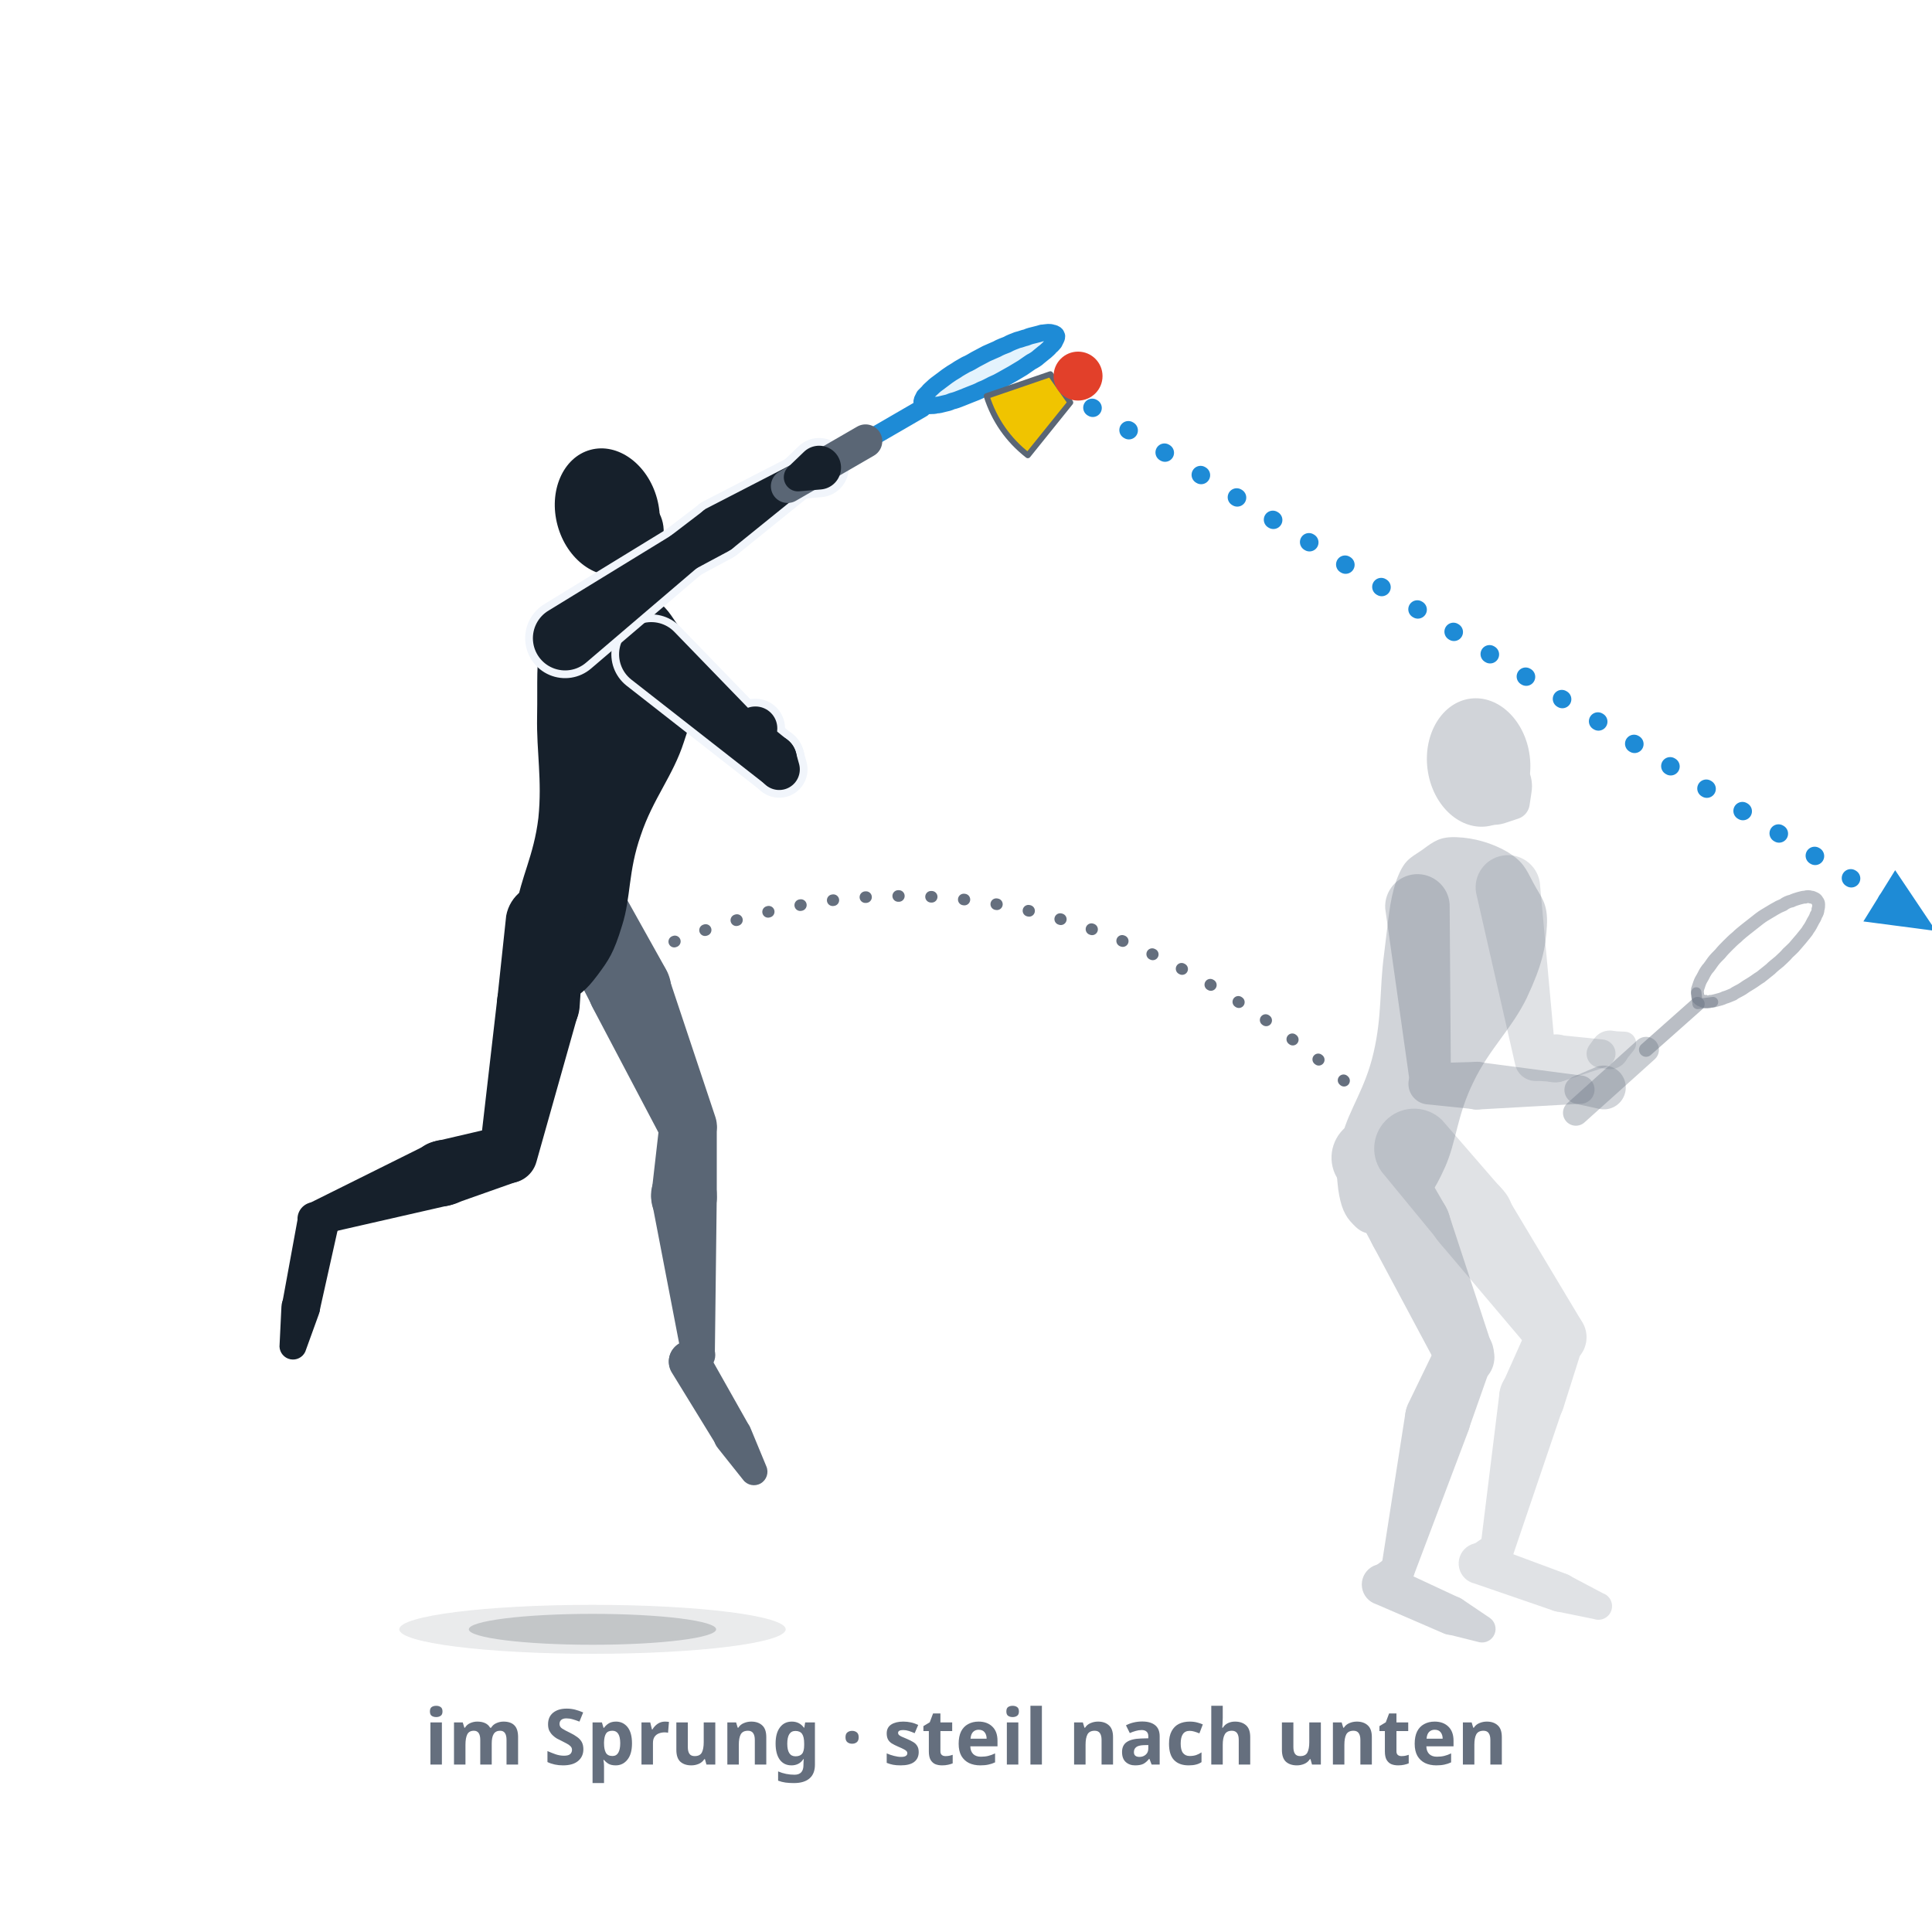
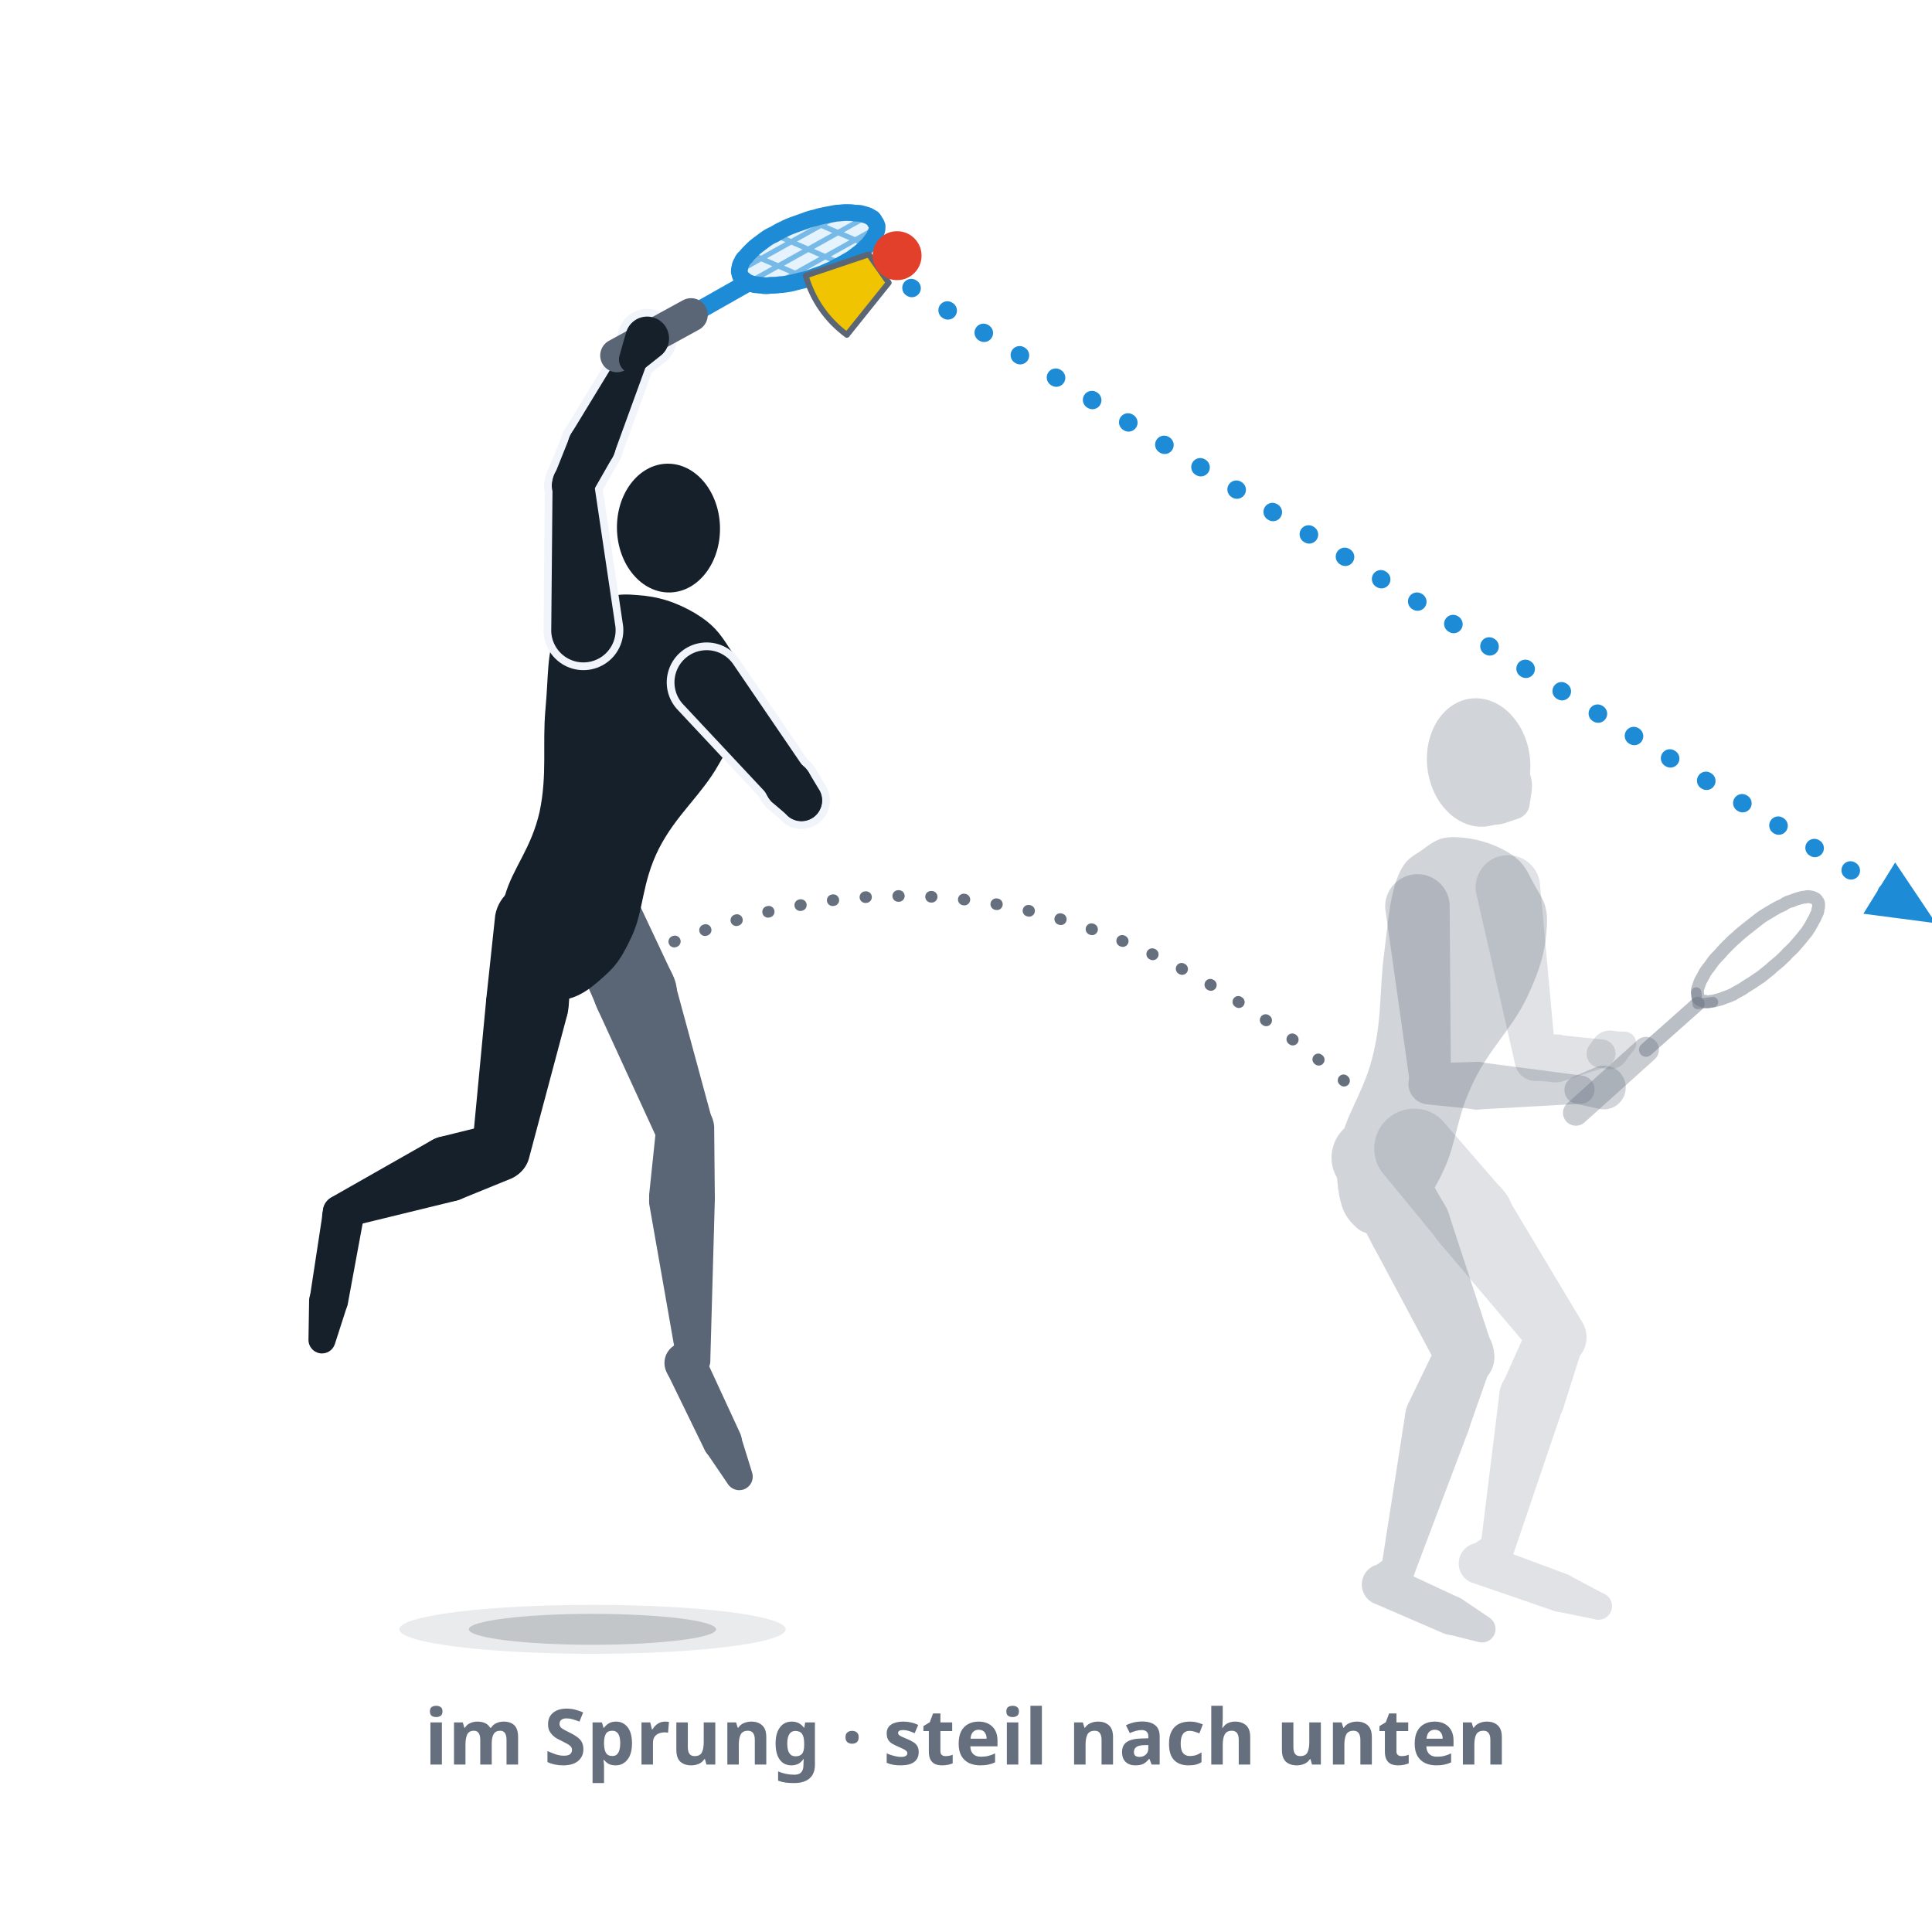
<svg xmlns="http://www.w3.org/2000/svg" viewBox="0 0 300 300" role="img" data-quelle="figuren" aria-label="Der Sprung-Smash: der Spieler trifft im höchsten Punkt des Sprungs, die Beine in Schrittstellung, und schlägt den Speeder steil nach vorn unten. Blass daneben die weiche Landung auf beiden Ballen, schlagbereit.">
  <style>
    .s-k{fill:var(--tinte,#16202b)}
    .s-f{fill:var(--tinte-2,#5a6675)}
    .s-gk{fill:var(--tinte-3,#656f7e);opacity:.3}
    .s-gf{fill:var(--tinte-3,#656f7e);opacity:.2}
    .s-x{fill:var(--flaeche-2,#f1f5fb);stroke:var(--flaeche-2,#f1f5fb);stroke-width:2.4;stroke-linejoin:round}
    .s-rf{fill:var(--primaer,#38a4f1);opacity:.14}
+     .s-rs{fill:none;stroke:var(--primaer-dunkel,#1e8bd6);stroke-width:.8;opacity:.55}
    .s-rr{fill:none;stroke:var(--primaer-dunkel,#1e8bd6);stroke-width:2.6;stroke-linejoin:round}
    .s-rh{fill:none;stroke:var(--primaer-dunkel,#1e8bd6);stroke-width:2.1;stroke-linecap:round;stroke-linejoin:round}
    .s-rsch{fill:none;stroke:var(--primaer-dunkel,#1e8bd6);stroke-width:2.8;stroke-linecap:round}
    .s-rg{fill:none;stroke:var(--tinte-2,#5a6675);stroke-width:5.2;stroke-linecap:round}
    .s-gr{fill:none;stroke:var(--tinte-3,#656f7e);stroke-width:2;opacity:.45}
    .s-gh{fill:none;stroke:var(--tinte-3,#656f7e);stroke-width:1.6;opacity:.45;stroke-linecap:round;stroke-linejoin:round}
    .s-gsch{fill:none;stroke:var(--tinte-3,#656f7e);stroke-width:2.2;opacity:.45;stroke-linecap:round}
    .s-gg{fill:none;stroke:var(--tinte-3,#656f7e);stroke-width:4;opacity:.35;stroke-linecap:round}
    .s-korb{fill:var(--speeder-korb,#f0c400);stroke:var(--tinte-2,#5a6675);stroke-width:.9;stroke-linejoin:round}
    .s-kappe{fill:var(--speeder-kappe,#e2402a)}
    .s-sch{fill:var(--schatten-boden,#16202b2e)}
    .s-schw{fill:var(--schatten-boden,#16202b2e);opacity:.5}
    .s-bahn{fill:none;stroke:var(--primaer-dunkel,#1e8bd6);stroke-width:2.8;stroke-dasharray:.1 6.5;stroke-linecap:round}
    .s-blick{fill:none;stroke:var(--tinte-3,#656f7e);stroke-width:1.8;stroke-dasharray:.1 5;stroke-linecap:round}
    .s-mk{fill:var(--primaer-dunkel,#1e8bd6)}
    .st{fill:var(--tinte-3,#656f7e);font:600 12px/1 system-ui,sans-serif;text-anchor:middle}
  </style>
  <defs>
    <marker id="p020" viewBox="0 0 10 10" markerWidth="4.4" markerHeight="4.4" refX="5" refY="5" orient="auto">
      <path d="M1,1.2 L9.4,5 L1,8.8 Z" class="s-mk" />
    </marker>
  </defs>
  <ellipse class="s-schw" cx="92" cy="253" rx="30" ry="3.8" />
  <ellipse class="s-sch" cx="92" cy="253" rx="19.2" ry="2.4" />
  <g class="s-gf">
    <path d="M214.5,181.9L223.3,192.6A6.4,6.4 0 1 0 233,184.4L223.9,173.9A6.2,6.2 0 0 0 214.5,181.9Z" />
    <path d="M223.3,192.7L238.2,210.3A4.5,4.5 0 0 0 245.5,205L233.7,185.3A6.4,6.4 0 1 0 223.3,192.7Z" />
    <path d="M237.5,205.5L233.2,215.1A5.1,5.1 0 1 0 242.7,218.8L245.9,208.7A4.5,4.5 0 0 0 237.5,205.5Z" />
    <path d="M232.8,216.6L229.9,240.1A2.6,2.6 0 0 0 235,241.3L242.6,218.9A5.1,5.1 0 1 0 232.8,216.6Z" />
    <path d="M231,238.3L228.1,240.3A3.2,3.2 0 1 0 232.6,244.8L234.6,241.9A2.6,2.6 0 0 0 231,238.3Z" />
    <path d="M229,245.9L241.2,250.1A3,3 0 0 0 243.2,244.4L231.1,239.9A3.2,3.2 0 1 0 229,245.9Z" />
    <path d="M241.6,250.2L247.5,251.4A2.1,2.1 0 0 0 248.9,247.4L243.6,244.6A3,3 0 1 0 241.6,250.2Z" />
  </g>
  <g class="s-gf">
    <path d="M229.2,138.6L235.3,165.4A3.2,3.2 0 0 0 241.6,164.4L239.1,137A5,5 0 1 0 229.2,138.6Z" />
    <path d="M238.3,167.8L241.3,168A3.7,3.7 0 1 0 240.5,160.8L237.6,161.6A3.2,3.2 0 0 0 238.3,167.8Z" />
    <path d="M242.6,167.9L249.3,165.7A2.2,2.2 0 0 0 248.8,161.4L241.9,160.7A3.7,3.7 0 1 0 242.6,167.9Z" />
  </g>
  <g class="s-gf">
    <path d="M248.3,165.8L249.6,166A3,3 0 1 0 247.6,161.2L246.8,162.3A2.2,2.2 0 0 0 248.3,165.8Z" />
    <path d="M252.3,164.8L253.6,163.2A1.8,1.8 0 0 0 252.3,160.2L250.2,160.1A2.9,2.9 0 1 0 252.3,164.8Z" />
  </g>
  <g class="s-gk">
    <path d="M234.1,132.3C236.5,133.8 236.9,134.8 238.1,137.1C239.3,139.4 240.4,140.2 240.2,143.8C240,147.3 239.4,150 237.1,154.9C234.8,159.7 231.3,162.8 228.8,168C226.2,173.3 226.2,177.1 224.4,181.2C222.6,185.2 221.7,186.1 219.7,188.2C217.7,190.2 216.3,191 214.4,191.4C212.5,191.8 211.4,191.5 210.1,190.1C208.8,188.8 208.2,187.4 207.8,184.7C207.5,181.9 207.3,180.7 208.4,176.4C209.5,172.2 212,169.1 213.3,163.4C214.6,157.8 214.2,153.6 214.9,148.3C215.6,142.9 215.7,140.1 216.8,136.8C218,133.5 218.9,133.3 220.8,132C222.7,130.6 223.6,129.9 226.2,130C228.9,130.1 231.7,130.9 234.1,132.3Z" />
    <path d="M207.3,182.3L213.3,193.6A6.4,6.4 0 1 0 224.5,187.4L218.1,176.3A6.2,6.2 0 0 0 207.3,182.3Z" />
    <path d="M213.3,193.6L223.4,212.5A4.5,4.5 0 0 0 231.7,209L225,188.6A6.4,6.4 0 1 0 213.3,193.6Z" />
    <path d="M223.3,208.4L218.6,218.1A5.1,5.1 0 1 0 228,222.1L231.6,211.9A4.5,4.5 0 0 0 223.3,208.4Z" />
    <path d="M218.2,219.6L214.5,243.3A2.6,2.6 0 0 0 219.5,244.7L228,222.2A5.1,5.1 0 1 0 218.2,219.6Z" />
    <path d="M215.5,241.7L213,243.6A3.2,3.2 0 1 0 217.7,247.8L219.3,245.1A2.6,2.6 0 0 0 215.5,241.7Z" />
    <path d="M213.7,249.1L224.1,253.6A3,3 0 0 0 226.6,248.1L216.3,243.3A3.2,3.2 0 1 0 213.7,249.1Z" />
    <path d="M224.5,253.7L229.7,255A2.1,2.1 0 0 0 231.3,251.2L227,248.3A3,3 0 1 0 224.5,253.7Z" />
  </g>
  <g class="s-gk">
    <ellipse cx="229.6" cy="118.4" rx="8" ry="10" transform="rotate(-7.2 229.6 118.4)" />
    <path d="M234,127.7L235.8,127.1A2.6,2.6 0 0 0 237.5,125.1L237.8,123.1A6,6 0 1 0 234,127.7Z" />
  </g>
  <g class="s-gk">
    <path d="M215.1,141.1L219,168.7A3.2,3.2 0 0 0 225.3,168.2L225.1,140.4A5,5 0 1 0 215.1,141.1Z" />
    <path d="M221.8,171.5L228.6,172.2A3.7,3.7 0 1 0 228.9,164.9L222,165.1A3.2,3.2 0 0 0 221.8,171.5Z" />
    <path d="M229.2,172.3L245.3,171.4A2.2,2.2 0 0 0 245.5,167L229.5,164.9A3.7,3.7 0 1 0 229.2,172.3Z" />
  </g>
  <path class="s-gh" d="M266,155.6L263.6,155.9L263.4,154.1" />
  <path class="s-gsch" d="M255.6,163L263.6,155.9" />
  <path class="s-gr" d="M281.8,139.5C281.6,139.4 281.4,139.3 281.2,139.3C280.9,139.2 280.6,139.2 280.3,139.3C280,139.3 279.7,139.4 279.3,139.5C279,139.6 278.6,139.7 278.2,139.9C277.7,140 277.3,140.2 276.9,140.5C276.4,140.7 276,140.9 275.5,141.2C275,141.5 274.5,141.8 274,142.1C273.5,142.4 273,142.8 272.5,143.2C272.1,143.5 271.6,143.9 271.1,144.3C270.6,144.7 270.1,145.1 269.7,145.5C269.2,145.9 268.7,146.4 268.3,146.8C267.9,147.2 267.5,147.6 267.1,148.1C266.7,148.5 266.3,148.9 266,149.3C265.7,149.7 265.4,150.2 265.1,150.5C264.8,150.9 264.6,151.3 264.4,151.7C264.2,152 264,152.4 263.9,152.7C263.8,153 263.7,153.3 263.6,153.6C263.6,153.9 263.5,154.2 263.6,154.4C263.6,154.6 263.6,154.8 263.7,155C263.8,155.1 264,155.3 264.1,155.3C264.3,155.4 264.5,155.5 264.8,155.5C265,155.6 265.3,155.6 265.6,155.5C265.9,155.5 266.2,155.4 266.6,155.3C267,155.2 267.4,155.1 267.8,154.9C268.2,154.8 268.6,154.6 269.1,154.4C269.5,154.1 270,153.9 270.5,153.6C270.9,153.3 271.4,153 271.9,152.7C272.4,152.4 272.9,152 273.4,151.7C273.9,151.3 274.4,150.9 274.9,150.5C275.3,150.1 275.8,149.7 276.3,149.3C276.7,148.9 277.2,148.5 277.6,148C278,147.6 278.5,147.2 278.8,146.8C279.2,146.3 279.6,145.9 279.9,145.5C280.2,145.1 280.6,144.7 280.8,144.3C281.1,143.9 281.3,143.5 281.5,143.1C281.7,142.8 281.9,142.4 282,142.1C282.2,141.8 282.3,141.5 282.3,141.2C282.4,140.9 282.4,140.7 282.4,140.4C282.4,140.2 282.3,140 282.2,139.9C282.1,139.7 282,139.6 281.8,139.5Z" />
  <path class="s-gg" d="M244.7,172.8L255.6,163" />
  <g class="s-gk">
    <path d="M244.7,171.4L248.4,172.2A3.4,3.4 0 1 0 247.8,165.7L244.3,167.2A2.2,2.2 0 0 0 244.7,171.4Z" />
  </g>
  <path class="s-blick" d="M100,148.2 Q 158,122.2 212,170.7" />
  <g class="s-f">
-     <path d="M85.8,144.3L92.1,156.5A6.4,6.4 0 1 0 103.4,150.5L96.7,138.5A6.2,6.2 0 0 0 85.8,144.3Z" />
-     <path d="M92.1,156.6L102.9,177.1A4.5,4.5 0 0 0 111.1,173.5L103.8,151.6A6.4,6.4 0 1 0 92.1,156.6Z" />
-     <path d="M102.4,174.5L101.2,185A5.1,5.1 0 1 0 111.3,185.5L111.3,175A4.5,4.5 0 0 0 102.4,174.5Z" />
-     <path d="M101.2,186.5L105.9,210.9A2.6,2.6 0 0 0 111,210.4L111.3,185.6A5.1,5.1 0 1 0 101.2,186.5Z" />
-     <path d="M107.8,207.9L106.2,208.3A3.2,3.2 0 1 0 109.7,213.2L110.6,211.9A2.6,2.6 0 0 0 107.8,207.9Z" />
-     <path d="M104.3,213.1L111.3,224.5A3,3 0 0 0 116.4,221.5L109.8,209.8A3.2,3.2 0 1 0 104.3,213.1Z" />
-     <path d="M111.5,224.9L115.4,229.8A2.1,2.1 0 0 0 119,227.7L116.6,221.9A3,3 0 1 0 111.5,224.9Z" />
+     <path d="M87.3,144.1L92.7,156.4A6.4,6.4 0 1 0 104.3,151.1L98.6,139A6.2,6.2 0 0 0 87.3,144.1Z" />
+     <path d="M92.7,156.5L102.3,177.4A4.5,4.5 0 0 0 110.7,174.3L104.7,152.2A6.4,6.4 0 1 0 92.7,156.5Z" />
+     <path d="M101.9,175L100.8,185.5A5.1,5.1 0 1 0 111,186L110.9,175.5A4.5,4.5 0 0 0 101.9,175Z" />
+     <path d="M100.8,186.9L105.1,211.4A2.6,2.6 0 0 0 110.3,211.1L111,186.2A5.1,5.1 0 1 0 100.8,186.9Z" />
+     <path d="M107,208.5L105.6,208.9A3.2,3.2 0 1 0 109.4,213.4L110,212.2A2.6,2.6 0 0 0 107,208.5Z" />
+     <path d="M103.7,213.4L109.4,225.1A3,3 0 0 0 114.9,222.5L109.4,210.6A3.2,3.2 0 1 0 103.7,213.4Z" />
+     <path d="M109.6,225.4L113,230.4A2.1,2.1 0 0 0 116.8,228.7L115,222.9A3,3 0 1 0 109.6,225.4Z" />
  </g>
  <g class="s-k">
-     <path d="M100.6,92.6C103.2,93.8 103.7,94.8 105.2,97C106.7,99.2 107.8,99.8 108.1,103.5C108.3,107.1 108,110 106.2,115.2C104.5,120.5 101.4,124 99.5,129.7C97.5,135.4 98,139.3 96.6,143.7C95.3,148 94.5,149.1 92.8,151.4C91,153.8 89.8,154.8 87.9,155.4C86,156 84.9,155.8 83.4,154.6C82,153.4 81.2,152.1 80.6,149.3C79.9,146.6 79.6,145.3 80.2,140.8C80.8,136.4 82.9,132.9 83.6,127C84.2,121.1 83.3,116.8 83.4,111.3C83.5,105.8 83.2,102.9 84,99.4C84.8,95.9 85.6,95.6 87.4,93.9C89.1,92.3 89.9,91.5 92.6,91.2C95.2,90.9 98.1,91.4 100.6,92.6Z" />
-     <path d="M78.6,142.2L77.2,155.3A6.4,6.4 0 1 0 90,156.4L90.9,143.3A6.2,6.2 0 0 0 78.6,142.2Z" />
-     <path d="M77.2,155.2L74.5,178.6A4.5,4.5 0 0 0 83.3,180.4L89.7,157.7A6.4,6.4 0 1 0 77.2,155.2Z" />
-     <path d="M78,174.8L67.7,177.2A5.1,5.1 0 1 0 70.6,186.9L80.5,183.4A4.5,4.5 0 0 0 78,174.8Z" />
-     <path d="M66.6,177.6L47.7,187A2.6,2.6 0 0 0 49.4,191.8L70,187.1A5.1,5.1 0 1 0 66.6,177.6Z" />
-     <path d="M46.2,189.1L46.2,189.7A3.2,3.2 0 1 0 49.8,186.8L49.2,186.7A2.6,2.6 0 0 0 46.2,189.1Z" />
-     <path d="M46.2,189.4L43.8,202.5A3,3 0 0 0 49.6,203.7L52.5,190.7A3.2,3.2 0 1 0 46.2,189.4Z" />
-     <path d="M43.7,202.9L43.4,209.1A2.1,2.1 0 0 0 47.4,209.9L49.5,204.1A3,3 0 1 0 43.7,202.9Z" />
+     <path d="M107.9,95.2C110.7,96.9 111.7,98.2 113.3,100.7C115,103.2 116.4,104.1 116,107.7C115.7,111.3 114.4,113.9 111.6,118.7C108.9,123.5 105,126.5 102.3,131.8C99.6,137.2 100,141.3 98.1,145.4C96.2,149.5 95.2,150.4 92.9,152.4C90.6,154.4 89,155.1 86.7,155.4C84.4,155.6 83,155.2 81.3,153.7C79.6,152.1 78.7,150.6 78.2,147.7C77.6,144.8 77.3,143.5 78.4,139.1C79.6,134.8 82.5,131.8 83.8,126C85,120.2 84.2,115.7 84.7,110.1C85.2,104.6 84.9,101.5 86.3,98.3C87.7,95 89.1,94.9 91.6,93.8C94.2,92.6 95.7,92.1 98.9,92.4C102.2,92.6 105,93.5 107.9,95.2Z" />
+     <path d="M76.9,142.1L75.5,155.2A6.4,6.4 0 1 0 88.3,156.3L89.2,143.2A6.2,6.2 0 0 0 76.9,142.1Z" />
+     <path d="M75.5,155.2L73.3,178.4A4.5,4.5 0 0 0 82.1,180L88.1,157.5A6.4,6.4 0 1 0 75.5,155.2Z" />
+     <path d="M76.6,174.5L68.1,176.6A5.1,5.1 0 1 0 71.3,186.3L79.4,183A4.5,4.5 0 0 0 76.6,174.5Z" />
+     <path d="M66.8,177.2L51.5,185.9A2.6,2.6 0 0 0 53.4,190.7L70.6,186.5A5.1,5.1 0 1 0 66.8,177.2Z" />
+     <path d="M50.2,187.6L50.1,188.2A3.2,3.2 0 1 0 53.9,185.8L53.3,185.7A2.6,2.6 0 0 0 50.2,187.6Z" />
+     <path d="M50.1,188.4L48.1,201.5A3,3 0 0 0 54,202.5L56.4,189.5A3.2,3.2 0 1 0 50.1,188.4Z" />
+     <path d="M48,201.8L47.9,208A2.1,2.1 0 0 0 52,208.7L53.9,202.8A3,3 0 1 0 48,201.8Z" />
  </g>
  <g class="s-k">
-     <ellipse cx="94.3" cy="79.5" rx="8" ry="10" transform="rotate(-15.2 94.3 79.5)" />
-     <path d="M101.1,86.9L102,86.1A2.6,2.6 0 0 0 102.8,84.5L103,83.3A6,6 0 1 0 101.1,86.9Z" />
+     <ellipse cx="103.8" cy="82" rx="8" ry="10" transform="rotate(-1.4 103.8 82)" />
+     <path d="M99,84.7a6,6 0 1 0 12,0a6,6 0 1 0 -12,0Z" />
  </g>
  <g class="s-x">
-     <path d="M98,105.5L119.1,122A3.2,3.2 0 0 0 123.3,117.3L104.7,98.1A5,5 0 1 0 98,105.5Z" />
-     <path d="M124.1,118.7L123.6,116.9A3.7,3.7 0 1 0 117.5,120.5L118.8,121.8A3.2,3.2 0 0 0 124.1,118.7Z" />
-     <path d="M122.4,115L119.2,112.4A2.2,2.2 0 0 0 115.7,114.5L116.4,118.5A3.7,3.7 0 1 0 122.4,115Z" />
-     <path d="M113.9,113.1a3.4,3.4 0 1 0 6.8,0a3.4,3.4 0 1 0 -6.8,0Z" />
+     <path d="M106.2,109.5L122.3,126.7A3.2,3.2 0 0 0 127.2,122.7L113.9,103.2A5,5 0 1 0 106.2,109.5Z" />
+     <path d="M127.3,122.8L125.5,119.8A3.7,3.7 0 1 0 119.8,124.5L122.5,126.8A3.2,3.2 0 0 0 127.3,122.8Z" />
+     <path d="M124.7,118.9L118.5,113.6A2.2,2.2 0 0 0 115.1,116.4L119.1,123.5A3.7,3.7 0 1 0 124.7,118.9Z" />
+     <path d="M119.2,115.2L119.1,113.5A3.4,3.4 0 1 0 114.9,117L116.5,117.4A2.2,2.2 0 0 0 119.2,115.2Z" />
  </g>
  <g class="s-k">
-     <path d="M98,105.5L119.1,122A3.2,3.2 0 0 0 123.3,117.3L104.7,98.1A5,5 0 1 0 98,105.5Z" />
-     <path d="M124.1,118.7L123.6,116.9A3.7,3.7 0 1 0 117.5,120.5L118.8,121.8A3.2,3.2 0 0 0 124.1,118.7Z" />
-     <path d="M122.4,115L119.2,112.4A2.2,2.2 0 0 0 115.7,114.5L116.4,118.5A3.7,3.7 0 1 0 122.4,115Z" />
+     <path d="M106.2,109.5L122.3,126.7A3.2,3.2 0 0 0 127.2,122.7L113.9,103.2A5,5 0 1 0 106.2,109.5Z" />
+     <path d="M127.3,122.8L125.5,119.8A3.7,3.7 0 1 0 119.8,124.5L122.5,126.8A3.2,3.2 0 0 0 127.3,122.8Z" />
+     <path d="M124.7,118.9L118.5,113.6A2.2,2.2 0 0 0 115.1,116.4L119.1,123.5A3.7,3.7 0 1 0 124.7,118.9Z" />
  </g>
  <g class="s-k">
-     <path d="M113.9,113.1a3.4,3.4 0 1 0 6.8,0a3.4,3.4 0 1 0 -6.8,0Z" />
+     <path d="M119.2,115.2L119.1,113.5A3.4,3.4 0 1 0 114.9,117L116.5,117.4A2.2,2.2 0 0 0 119.2,115.2Z" />
  </g>
  <g class="s-x">
-     <path d="M91,102.9L108.1,88.3A3.2,3.2 0 0 0 104.3,83.1L85.2,94.8A5,5 0 1 0 91,102.9Z" />
-     <path d="M107.5,88.6L113.1,85.6A3.7,3.7 0 1 0 109.1,79.4L104,83.3A3.2,3.2 0 0 0 107.5,88.6Z" />
-     <path d="M113.7,85.2L125.2,75.9A2.2,2.2 0 0 0 122.8,72.2L109.6,79A3.7,3.7 0 1 0 113.7,85.2Z" />
-     <path d="M124,76.3L127.5,76A3.4,3.4 0 1 0 124.8,70.2L122.3,72.6A2.2,2.2 0 0 0 124,76.3Z" />
+     <path d="M95.5,96.9L92.2,74.7A3.2,3.2 0 0 0 85.8,75.2L85.6,97.6A5,5 0 1 0 95.5,96.9Z" />
+     <path d="M91.8,76.8L95,71.2A3.7,3.7 0 1 0 88.4,68L86,74A3.2,3.2 0 0 0 91.8,76.8Z" />
+     <path d="M95.3,70.6L100.4,56.6A2.2,2.2 0 0 0 96.4,54.7L88.6,67.5A3.7,3.7 0 1 0 95.3,70.6Z" />
+     <path d="M99.6,57.6L102.5,55.3A3.4,3.4 0 1 0 97.2,51.7L96.2,55.2A2.2,2.2 0 0 0 99.6,57.6Z" />
  </g>
  <g class="s-k">
-     <path d="M91,102.9L108.1,88.3A3.2,3.2 0 0 0 104.3,83.1L85.2,94.8A5,5 0 1 0 91,102.9Z" />
-     <path d="M107.5,88.6L113.1,85.6A3.7,3.7 0 1 0 109.1,79.4L104,83.3A3.2,3.2 0 0 0 107.5,88.6Z" />
-     <path d="M113.7,85.2L125.2,75.9A2.2,2.2 0 0 0 122.8,72.2L109.6,79A3.7,3.7 0 1 0 113.7,85.2Z" />
+     <path d="M95.5,96.9L92.2,74.7A3.2,3.2 0 0 0 85.8,75.2L85.6,97.6A5,5 0 1 0 95.5,96.9Z" />
+     <path d="M91.8,76.8L95,71.2A3.7,3.7 0 1 0 88.4,68L86,74A3.2,3.2 0 0 0 91.8,76.8Z" />
+     <path d="M95.3,70.6L100.4,56.6A2.2,2.2 0 0 0 96.4,54.7L88.6,67.5A3.7,3.7 0 1 0 95.3,70.6Z" />
  </g>
-   <path class="s-rf" d="M163.4,51.7C163.2,51.6 163,51.6 162.7,51.6C162.5,51.6 162.1,51.7 161.8,51.7C161.5,51.8 161.1,51.9 160.7,52C160.3,52.1 159.8,52.2 159.4,52.4C158.9,52.5 158.5,52.7 158,52.8C157.5,53 156.9,53.2 156.4,53.5C155.9,53.7 155.3,53.9 154.8,54.2C154.3,54.4 153.7,54.7 153.2,54.9C152.6,55.2 152.1,55.5 151.5,55.8C151,56.1 150.5,56.4 150,56.6C149.5,56.9 148.9,57.2 148.5,57.5C148,57.8 147.5,58.1 147.1,58.4C146.7,58.7 146.3,59 145.9,59.3C145.5,59.6 145.2,59.8 144.9,60.1C144.6,60.4 144.3,60.6 144.1,60.9C143.9,61.1 143.7,61.3 143.5,61.5C143.4,61.7 143.3,61.9 143.2,62.1C143.2,62.2 143.1,62.4 143.2,62.5C143.2,62.6 143.3,62.7 143.4,62.8C143.5,62.9 143.6,63 143.8,63C144,63 144.2,63 144.5,63C144.8,63 145.1,63 145.4,62.9C145.8,62.9 146.1,62.8 146.5,62.7C147,62.6 147.4,62.5 147.8,62.3C148.3,62.2 148.8,62 149.3,61.8C149.8,61.6 150.3,61.4 150.8,61.2C151.3,61 151.9,60.8 152.4,60.5C153,60.3 153.5,60 154.1,59.7C154.6,59.5 155.2,59.2 155.7,58.9C156.2,58.6 156.8,58.3 157.3,58C157.8,57.7 158.3,57.4 158.8,57.1C159.2,56.8 159.7,56.5 160.1,56.2C160.5,56 161,55.7 161.3,55.4C161.7,55.1 162,54.8 162.3,54.6C162.6,54.3 162.9,54.1 163.1,53.8C163.4,53.6 163.5,53.4 163.7,53.2C163.8,53 163.9,52.8 164,52.6C164.1,52.4 164.1,52.3 164.1,52.2C164,52 164,51.9 163.9,51.9C163.8,51.8 163.6,51.7 163.4,51.7Z" />
-   <path class="s-rh" d="M145.9,62.9L143.2,63.4L142.9,62.4" />
-   <path class="s-rsch" d="M134.4,68.5L143.2,63.4" />
-   <path class="s-rr" d="M163.4,51.7C163.2,51.6 163,51.6 162.7,51.6C162.5,51.6 162.1,51.7 161.8,51.7C161.5,51.8 161.1,51.9 160.7,52C160.3,52.1 159.8,52.2 159.4,52.4C158.9,52.5 158.5,52.7 158,52.8C157.5,53 156.9,53.2 156.4,53.5C155.9,53.7 155.3,53.9 154.8,54.2C154.3,54.4 153.7,54.7 153.2,54.9C152.6,55.2 152.1,55.5 151.5,55.8C151,56.1 150.5,56.4 150,56.6C149.5,56.9 148.9,57.2 148.5,57.5C148,57.8 147.5,58.1 147.1,58.4C146.7,58.7 146.3,59 145.9,59.3C145.5,59.6 145.2,59.8 144.9,60.1C144.6,60.4 144.3,60.6 144.1,60.9C143.9,61.1 143.7,61.3 143.5,61.5C143.4,61.7 143.3,61.9 143.2,62.1C143.2,62.2 143.1,62.4 143.2,62.5C143.2,62.6 143.3,62.7 143.4,62.8C143.5,62.9 143.6,63 143.8,63C144,63 144.2,63 144.5,63C144.8,63 145.1,63 145.4,62.9C145.8,62.9 146.1,62.8 146.5,62.7C147,62.6 147.4,62.5 147.8,62.3C148.3,62.2 148.8,62 149.3,61.8C149.8,61.6 150.3,61.4 150.8,61.2C151.3,61 151.9,60.8 152.4,60.5C153,60.3 153.5,60 154.1,59.7C154.6,59.5 155.2,59.2 155.7,58.9C156.2,58.6 156.8,58.3 157.3,58C157.8,57.7 158.3,57.4 158.8,57.1C159.2,56.8 159.7,56.5 160.1,56.2C160.5,56 161,55.7 161.3,55.4C161.7,55.1 162,54.8 162.3,54.6C162.6,54.3 162.9,54.1 163.1,53.8C163.4,53.6 163.5,53.4 163.7,53.2C163.8,53 163.9,52.8 164,52.6C164.1,52.4 164.1,52.3 164.1,52.2C164,52 164,51.9 163.9,51.9C163.8,51.8 163.6,51.7 163.4,51.7Z" />
-   <path class="s-rg" d="M122.3,75.5L134.4,68.5" />
+   <path class="s-rf" d="M134.8,33.5C134.5,33.4 134.2,33.3 133.8,33.2C133.5,33.1 133.1,33.1 132.7,33.1C132.3,33 131.8,33 131.3,33C130.9,33 130.4,33.1 129.9,33.1C129.4,33.2 128.8,33.3 128.3,33.4C127.8,33.5 127.2,33.6 126.7,33.8C126.1,33.9 125.5,34.1 125,34.3C124.4,34.5 123.9,34.7 123.3,34.9C122.8,35.1 122.2,35.3 121.7,35.6C121.2,35.8 120.7,36.1 120.2,36.4C119.7,36.6 119.2,36.9 118.8,37.2C118.4,37.5 118,37.8 117.6,38.1C117.2,38.4 116.9,38.7 116.6,39C116.3,39.3 116,39.6 115.8,39.9C115.5,40.1 115.3,40.4 115.2,40.7C115,41 114.9,41.3 114.9,41.5C114.8,41.8 114.8,42 114.8,42.2C114.9,42.5 114.9,42.7 115,42.9C115.2,43.1 115.3,43.3 115.5,43.4C115.7,43.6 115.9,43.7 116.2,43.9C116.5,44 116.8,44.1 117.2,44.2C117.5,44.2 117.9,44.3 118.3,44.3C118.7,44.4 119.2,44.4 119.6,44.3C120.1,44.3 120.6,44.3 121.1,44.2C121.6,44.2 122.1,44.1 122.7,44C123.2,43.9 123.8,43.7 124.3,43.6C124.9,43.5 125.4,43.3 126,43.1C126.6,42.9 127.1,42.7 127.7,42.5C128.2,42.3 128.8,42 129.3,41.8C129.8,41.5 130.3,41.3 130.8,41C131.3,40.7 131.7,40.5 132.2,40.2C132.6,39.9 133,39.6 133.4,39.3C133.8,39 134.1,38.7 134.4,38.4C134.7,38.1 135,37.8 135.2,37.5C135.5,37.2 135.6,36.9 135.8,36.7C135.9,36.4 136,36.1 136.1,35.9C136.2,35.6 136.2,35.4 136.2,35.1C136.1,34.9 136.1,34.7 135.9,34.5C135.8,34.3 135.7,34.1 135.5,33.9C135.3,33.8 135,33.6 134.8,33.5Z" />
+   <path class="s-rs" d="M120.7,44L135.6,35.7M116.9,43.5L134.1,33.9M115.4,41.7L130.3,33.4M125,43.1L116.7,39.5M130.3,40.8L120.7,36.6M134.3,37.9L125.9,34.3" />
+   <path class="s-rh" d="M118.9,44.5L115.6,44.2L114.7,42.6" />
+   <path class="s-rsch" d="M107.3,48.9L115.6,44.2" />
+   <path class="s-rr" d="M134.8,33.5C134.5,33.4 134.2,33.3 133.8,33.2C133.5,33.1 133.1,33.1 132.7,33.1C132.3,33 131.8,33 131.3,33C130.9,33 130.4,33.1 129.9,33.1C129.4,33.2 128.8,33.3 128.3,33.4C127.8,33.5 127.2,33.6 126.7,33.8C126.1,33.9 125.5,34.1 125,34.3C124.4,34.5 123.9,34.7 123.3,34.9C122.8,35.1 122.2,35.3 121.7,35.6C121.2,35.8 120.7,36.1 120.2,36.4C119.7,36.6 119.2,36.9 118.8,37.2C118.4,37.5 118,37.8 117.6,38.1C117.2,38.4 116.9,38.7 116.6,39C116.3,39.3 116,39.6 115.8,39.9C115.5,40.1 115.3,40.4 115.2,40.7C115,41 114.9,41.3 114.9,41.5C114.8,41.8 114.8,42 114.8,42.2C114.9,42.5 114.9,42.7 115,42.9C115.2,43.1 115.3,43.3 115.5,43.4C115.7,43.6 115.9,43.7 116.2,43.9C116.5,44 116.8,44.1 117.2,44.2C117.5,44.2 117.9,44.3 118.3,44.3C118.7,44.4 119.2,44.4 119.6,44.3C120.1,44.3 120.6,44.3 121.1,44.2C121.6,44.2 122.1,44.1 122.7,44C123.2,43.9 123.8,43.7 124.3,43.6C124.9,43.5 125.4,43.3 126,43.1C126.6,42.9 127.1,42.7 127.7,42.5C128.2,42.3 128.8,42 129.3,41.8C129.8,41.5 130.3,41.3 130.8,41C131.3,40.7 131.7,40.5 132.2,40.2C132.6,39.9 133,39.6 133.4,39.3C133.8,39 134.1,38.7 134.4,38.4C134.7,38.1 135,37.8 135.2,37.5C135.5,37.2 135.6,36.9 135.8,36.7C135.9,36.4 136,36.1 136.1,35.9C136.2,35.6 136.2,35.4 136.2,35.1C136.1,34.9 136.1,34.7 135.9,34.5C135.8,34.3 135.7,34.1 135.5,33.9C135.3,33.8 135,33.6 134.8,33.5Z" />
+   <path class="s-rg" d="M95.8,55.2L107.3,48.9" />
  <g class="s-k">
-     <path d="M124,76.3L127.5,76A3.4,3.4 0 1 0 124.8,70.2L122.3,72.6A2.2,2.2 0 0 0 124,76.3Z" />
+     <path d="M99.6,57.6L102.5,55.3A3.4,3.4 0 1 0 97.2,51.7L96.2,55.2A2.2,2.2 0 0 0 99.6,57.6Z" />
  </g>
-   <path class="s-korb" d="M166.2,62.5L159.6,70.7Q155,67.1 153.2,61.5L163.1,58.1Z" />
-   <path class="s-kappe" d="M163.6,58.4a3.8,3.8 0 1 0 7.6,0a3.8,3.8 0 1 0 -7.6,0Z" />
-   <path class="s-bahn" d="M169.6,63.3 L296,141.7" marker-end="url(#p020)" />
+   <path class="s-korb" d="M138,43.9L131.5,52Q126.8,48.5 125.1,42.8L134.9,39.5Z" />
+   <path class="s-kappe" d="M135.5,39.7a3.8,3.8 0 1 0 7.6,0a3.8,3.8 0 1 0 -7.6,0Z" />
+   <path class="s-bahn" d="M141.5,44.7 L296,140.5" marker-end="url(#p020)" />
  <text class="st" x="150" y="274">im Sprung · steil nach unten</text>
</svg>
